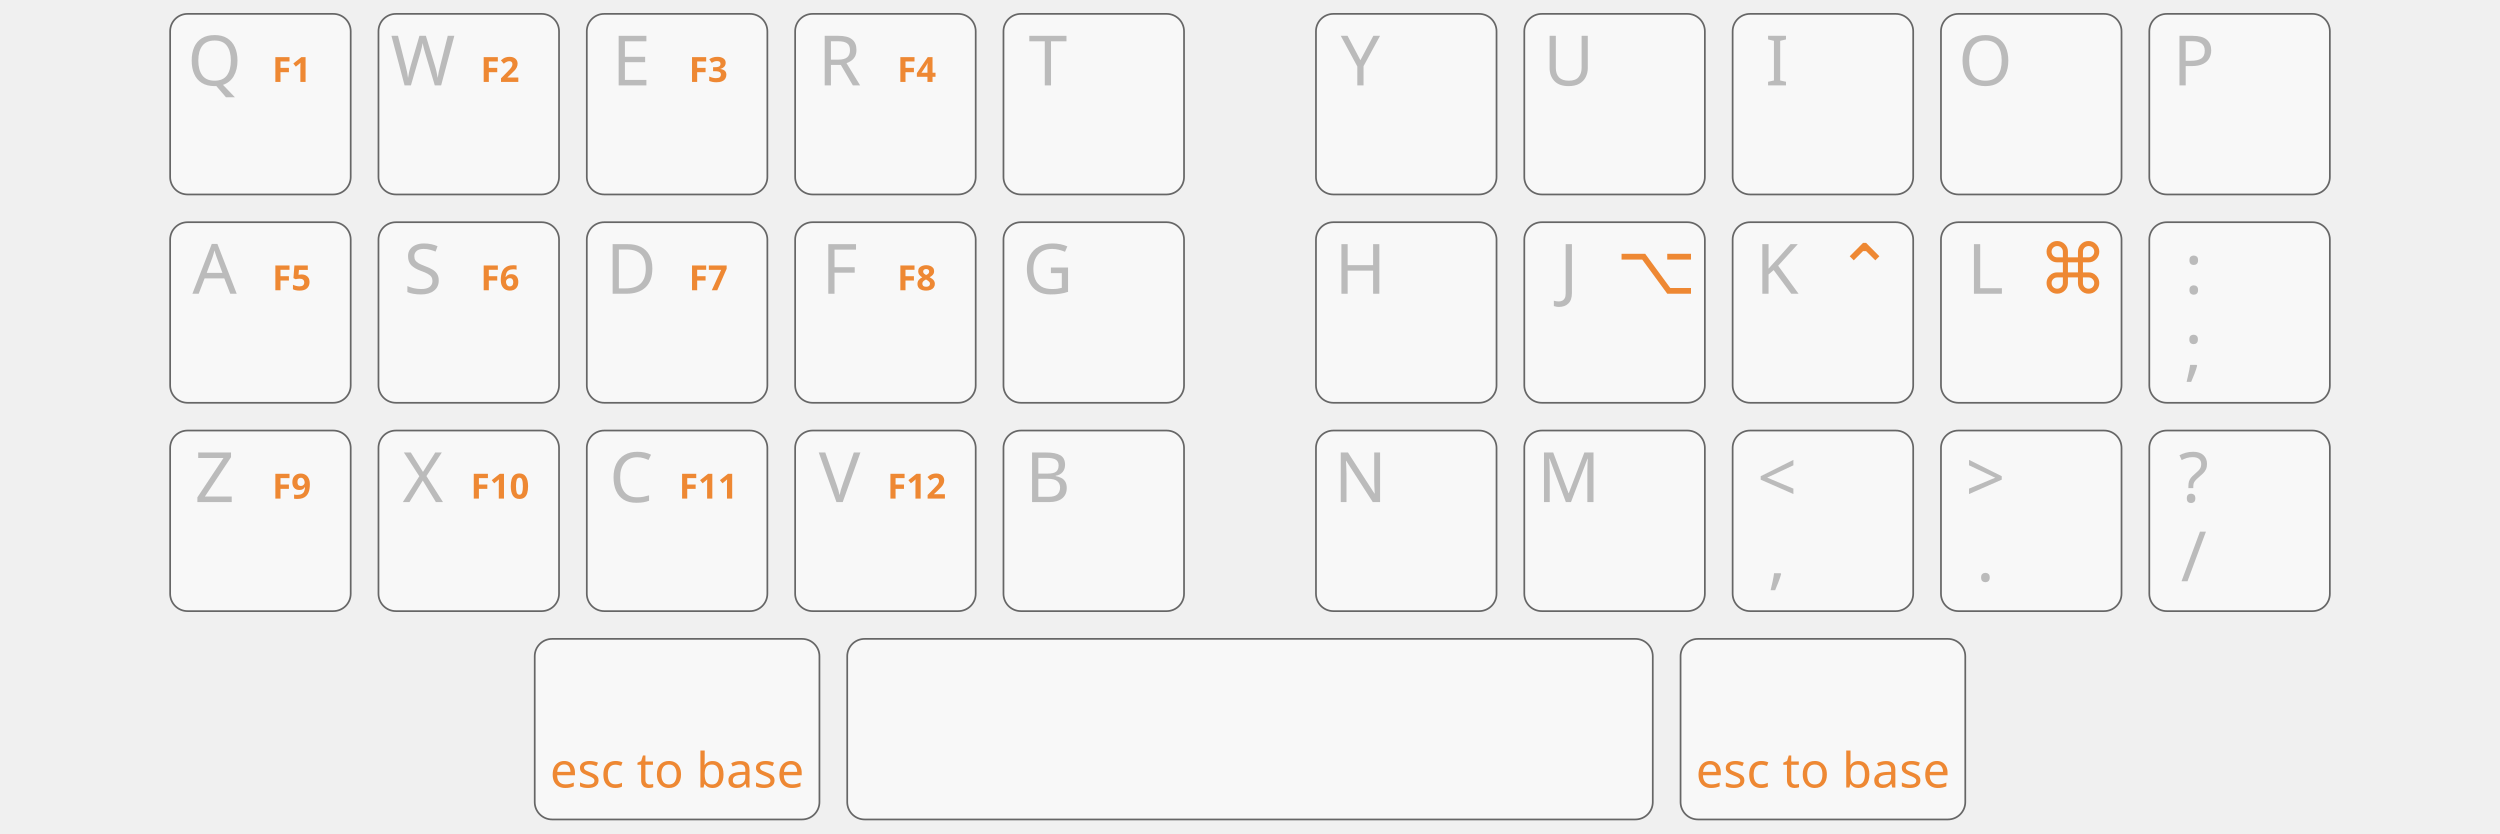
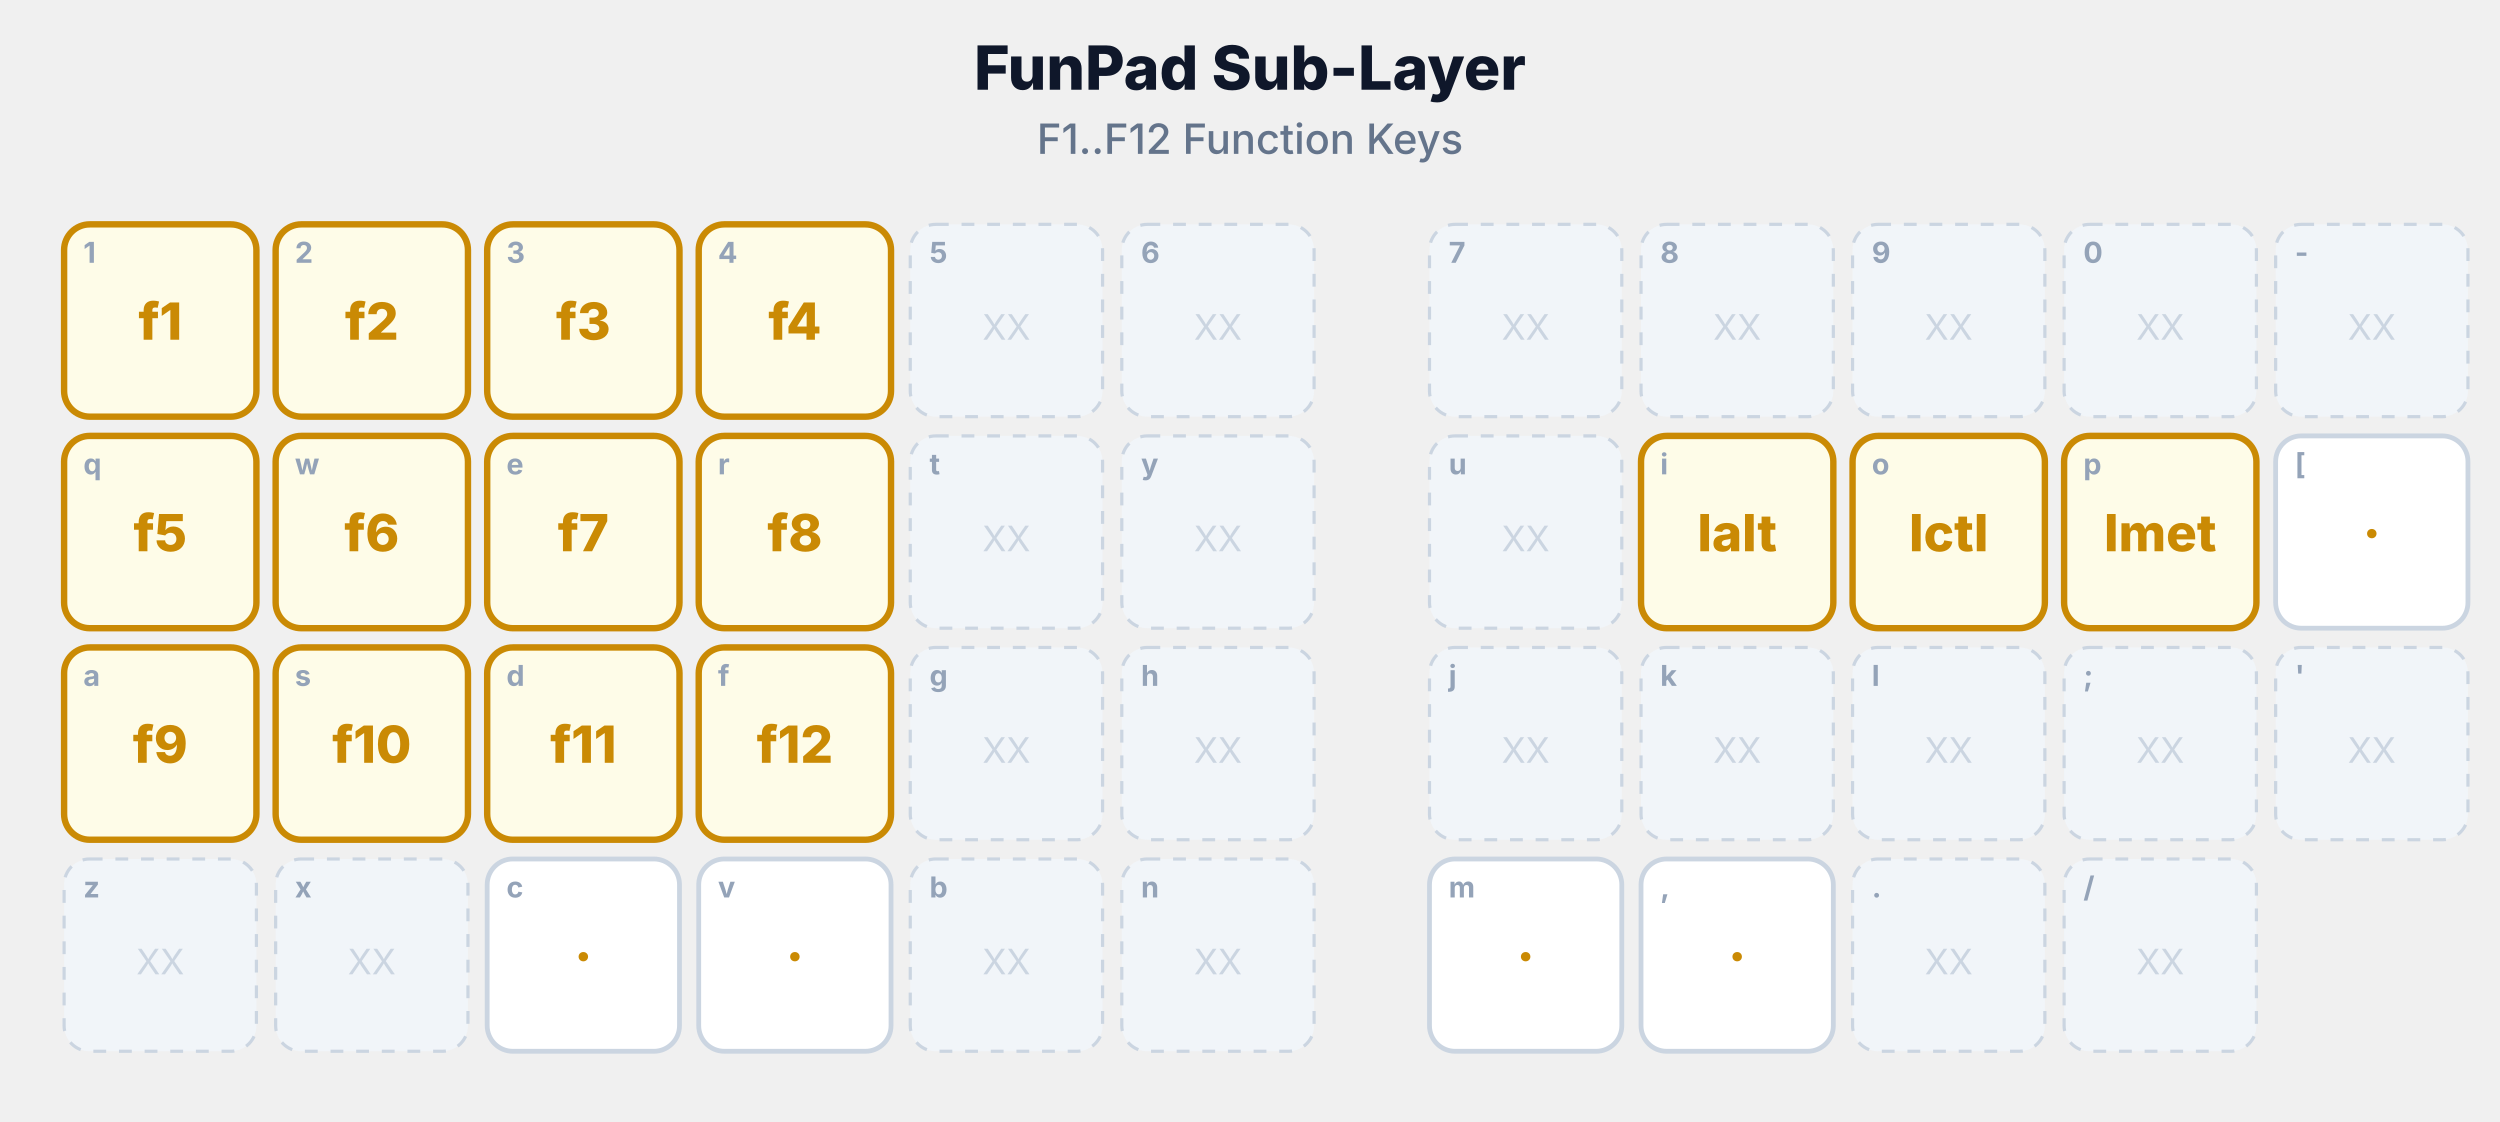
- <svg xmlns="http://www.w3.org/2000/svg" viewBox="90 60 720 240">
+ <svg xmlns="http://www.w3.org/2000/svg" viewBox="0 0 780 350">
  <style>
-     :root {
-       color-scheme: light dark;
-     }
-     rect {
-       fill: #f8f8f8;
-       stroke: #666;
-       stroke-width: .5px;
-     }
-     text {
-       fill: #bbb;
-       font: normal 20px sans-serif;
-       text-align: center;
-       text-anchor: middle;
-     }
-     .dualKey { fill: #ddd; transform: translateY(26px); }
- 
-     #row_AD { transform: translate(64px,  64px); }
-     #row_AC { transform: translate(64px, 124px); }
-     #row_AB { transform: translate(64px, 184px); }
-     #row_AA { transform: translate(64px, 244px); }
-     .left   { transform: translate(-15px, 0); }
-     .right  { transform: translate(+15px, 0); }
- 
-     .shortcut { font-size: 10px; transform: translate(-3px,  -1px); }
-     .layerSym { font-weight: normal; }
-     .layerMod { font-weight: bold; font-size: 14px; }
-     .layerNav { font-weight: bold; }
-     .right .layerNav { font-weight: normal; }
- 
-     .layerMod, .colorMod { fill: #333; }
-     .layerSym, .colorSym { fill: blue; }
-     .layerNav, .colorNav { fill: #e83; }
-     #row_AA    .level2   { fill: #333; }
- 
+     :root { color-scheme: light dark; }
+     rect.key { fill: #ffffff; stroke: #cbd5e1; stroke-width: 1.5px; rx: 8px; ry: 8px; }
+     rect.gap { fill: #f1f5f9; stroke: #cbd5e1; stroke-dasharray: 4 4; rx: 8px; ry: 8px; }
+     rect.active { fill: #fefce8; stroke: #ca8a04; stroke-width: 2px; rx: 8px; ry: 8px; }
+     text { font-family: system-ui, -apple-system, sans-serif; text-anchor: middle; }
+     text.title { font-size: 19px; font-weight: 800; fill: #0f172a; }
+     text.subtitle { font-size: 13px; font-weight: 500; fill: #64748b; }
+     text.phys { font-size: 9px; font-weight: 700; fill: #94a3b8; text-anchor: start; }
+     text.main { font-size: 16px; font-weight: 800; fill: #ca8a04; }
+     text.sub { font-size: 11px; font-weight: 600; fill: #64748b; }
+     text.dead { font-size: 11px; fill: #cbd5e1; }
    @media (prefers-color-scheme: dark) {
-       text                 { fill: #666; }
-       rect                 { fill: #444; }
-       .dualKey             { fill: #666; }
-       .layerMod, .colorMod { fill: #eee; }
-       .layerSym, .colorSym { fill: #99f; }
-       .layerNav, .colorNav { fill: #e83; }
-       #row_AA .level2      { fill: #ccc; }
+       rect.key { fill: #1e293b; stroke: #334155; }
+       rect.gap { fill: #0f172a; stroke: #334155; }
+       rect.active { fill: #422006; stroke: #facc15; }
+       text.title { fill: #f8fafc; }
+       text.subtitle { fill: #94a3b8; }
+       text.phys { fill: #64748b; }
+       text.main { fill: #facc15; }
+       text.sub { fill: #94a3b8; }
+       text.dead { fill: #475569; }
    }
  </style>
-   <g id="row_AD">
-     <g class="left">
-       <g transform="translate(90)">
-         <rect width="52" height="52" rx="5" ry="5" />
-         <text x="12.8" y="20.6" class="level2">Q</text>
-         <text x="38.0" y="20.6" class="layerNav shortcut">F1</text>
-       </g>
-       <g transform="translate(150)">
-         <rect width="52" height="52" rx="5" ry="5" />
-         <text x="12.8" y="20.6" class="level2">W</text>
-         <text x="38.0" y="20.6" class="layerNav shortcut">F2</text>
-       </g>
-       <g transform="translate(210)">
-         <rect width="52" height="52" rx="5" ry="5" />
-         <text x="12.8" y="20.6" class="level2">E</text>
-         <text x="38.0" y="20.6" class="layerNav shortcut">F3</text>
-       </g>
-       <g transform="translate(270)">
-         <rect width="52" height="52" rx="5" ry="5" />
-         <text x="12.8" y="20.6" class="level2">R</text>
-         <text x="38.0" y="20.6" class="layerNav shortcut">F4</text>
-       </g>
-       <g transform="translate(330)">
-         <rect width="52" height="52" rx="5" ry="5" />
-         <text x="12.8" y="20.6" class="level2">T</text>
-       </g>
-     </g>
-     <g class="right">
-       <g transform="translate(390)">
-         <rect width="52" height="52" rx="5" ry="5" />
-         <text x="12.8" y="20.6" class="level2">Y</text>
-       </g>
-       <g transform="translate(450)">
-         <rect width="52" height="52" rx="5" ry="5" />
-         <text x="12.8" y="20.6" class="level2">U</text>
-       </g>
-       <g transform="translate(510)">
-         <rect width="52" height="52" rx="5" ry="5" />
-         <text x="12.8" y="20.6" class="level2">I</text>
-       </g>
-       <g transform="translate(570)">
-         <rect width="52" height="52" rx="5" ry="5" />
-         <text x="12.8" y="20.6" class="level2">O</text>
-       </g>
-       <g transform="translate(630)">
-         <rect width="52" height="52" rx="5" ry="5" />
-         <text x="12.8" y="20.6" class="level2">P</text>
-       </g>
-     </g>
-   </g>
-   <g id="row_AC">
-     <g class="left">
-       <g transform="translate(90)">
-         <rect width="52" height="52" rx="5" ry="5" />
-         <text x="12.8" y="20.6" class="level2">A</text>
-         <text x="38.0" y="20.6" class="layerNav shortcut">F5</text>
-       </g>
-       <g transform="translate(150)">
-         <rect width="52" height="52" rx="5" ry="5" />
-         <text x="12.8" y="20.6" class="level2">S</text>
-         <text x="38.0" y="20.6" class="layerNav shortcut">F6</text>
-       </g>
-       <g transform="translate(210)">
-         <rect width="52" height="52" rx="5" ry="5" />
-         <text x="12.8" y="20.6" class="level2">D</text>
-         <text x="38.0" y="20.6" class="layerNav shortcut">F7</text>
-       </g>
-       <g transform="translate(270)">
-         <rect width="52" height="52" rx="5" ry="5" />
-         <text x="12.8" y="20.6" class="level2">F</text>
-         <text x="38.0" y="20.6" class="layerNav shortcut">F8</text>
-       </g>
-       <g transform="translate(330)">
-         <rect width="52" height="52" rx="5" ry="5" />
-         <text x="12.8" y="20.6" class="level2">G</text>
-       </g>
-     </g>
-     <g class="right">
-       <g transform="translate(390)">
-         <rect width="52" height="52" rx="5" ry="5" />
-         <text x="12.8" y="20.6" class="level2">H</text>
-       </g>
-       <g transform="translate(450)">
-         <rect width="52" height="52" rx="5" ry="5" />
-         <text x="12.8" y="20.6" class="level2">J</text>
-         <text x="38.0" y="20.6" class="layerNav">⌥</text>
-       </g>
-       <g transform="translate(510)">
-         <rect width="52" height="52" rx="5" ry="5" />
-         <text x="12.8" y="20.6" class="level2">K</text>
-         <text x="38.0" y="20.6" class="layerNav">⌃</text>
-       </g>
-       <g transform="translate(570)">
-         <rect width="52" height="52" rx="5" ry="5" />
-         <text x="12.8" y="20.6" class="level2">L</text>
-         <text x="38.0" y="20.6" class="layerNav">⌘</text>
-       </g>
-       <g transform="translate(630)">
-         <rect width="52" height="52" rx="5" ry="5" />
-         <text x="12.8" y="43.4" class="level1">;</text>
-         <text x="12.8" y="20.6" class="level2">:</text>
-       </g>
-     </g>
-   </g>
-   <g id="row_AB">
-     <g class="left">
-       <g transform="translate(90)">
-         <rect width="52" height="52" rx="5" ry="5" />
-         <g>
-           <text x="12.8" y="20.6" class="level2">Z</text>
-           <text x="38.0" y="20.6" class="layerNav shortcut">F9</text>
-         </g>
-       </g>
-       <g transform="translate(150)">
-         <rect width="52" height="52" rx="5" ry="5" />
-         <g>
-           <text x="12.8" y="20.6" class="level2">X</text>
-           <text x="38.0" y="20.6" class="layerNav shortcut">F10</text>
-         </g>
-       </g>
-       <g transform="translate(210)">
-         <rect width="52" height="52" rx="5" ry="5" />
-         <g>
-           <text x="12.8" y="20.6" class="level2">C</text>
-           <text x="38.0" y="20.6" class="layerNav shortcut">F11</text>
-         </g>
-       </g>
-       <g transform="translate(270)">
-         <rect width="52" height="52" rx="5" ry="5" />
-         <g>
-           <text x="12.8" y="20.6" class="level2">V</text>
-           <text x="38.0" y="20.6" class="layerNav shortcut">F12</text>
-         </g>
-       </g>
-       <g transform="translate(330)">
-         <rect width="52" height="52" rx="5" ry="5" />
-         <g>
-           <text x="12.8" y="20.6" class="level2">B</text>
-         </g>
-       </g>
-     </g>
-     <g class="right">
-       <g transform="translate(390)">
-         <rect width="52" height="52" rx="5" ry="5" />
-         <text x="12.8" y="20.6" class="level2">N</text>
-       </g>
-       <g transform="translate(450)">
-         <rect width="52" height="52" rx="5" ry="5" />
-         <text x="12.8" y="20.6" class="level2">M</text>
-       </g>
-       <g transform="translate(510)">
-         <rect width="52" height="52" rx="5" ry="5" />
-         <text x="12.8" y="43.4" class="level1">,</text>
-         <text x="12.8" y="20.6" class="level2">&lt;</text>
-       </g>
-       <g transform="translate(570)">
-         <rect width="52" height="52" rx="5" ry="5" />
-         <text x="12.8" y="43.4" class="level1">.</text>
-         <text x="12.8" y="20.6" class="level2">&gt;</text>
-       </g>
-       <g transform="translate(630)">
-         <rect width="52" height="52" rx="5" ry="5" />
-         <text x="12.8" y="43.4" class="level1">/</text>
-         <text x="12.8" y="20.6" class="level2">?</text>
-       </g>
-     </g>
-   </g>
-   <g id="row_AA">
-     <g transform="translate(180)">
-       <rect width="82" height="52" rx="5" ry="5" />
-       <text x="41" y="42.8" class="layerMod layerNav" style="font-weight: normal;">esc to base</text>
-     </g>
-     <g transform="translate(270)">
-       <rect width="232" height="52" rx="5" ry="5" />
-     </g>
-     <g transform="translate(510)">
-       <rect width="82" height="52" rx="5" ry="5" />
-       <text x="41" y="42.8" class="layerMod layerNav" style="font-weight: normal;">esc to base</text>
-     </g>
+   <text x="390" y="28" class="title">FunPad Sub-Layer</text>
+   <text x="390" y="48" class="subtitle">F1..F12 Function Keys</text>
+   <g transform="translate(20,70)">
+     <rect width="60" height="60" class="active" />
+     <text x="6" y="12" class="phys">1</text>
+     <text x="30" y="36" class="main">f1</text>
+   </g>
+   <g transform="translate(86,70)">
+     <rect width="60" height="60" class="active" />
+     <text x="6" y="12" class="phys">2</text>
+     <text x="30" y="36" class="main">f2</text>
+   </g>
+   <g transform="translate(152,70)">
+     <rect width="60" height="60" class="active" />
+     <text x="6" y="12" class="phys">3</text>
+     <text x="30" y="36" class="main">f3</text>
+   </g>
+   <g transform="translate(218,70)">
+     <rect width="60" height="60" class="active" />
+     <text x="6" y="12" class="phys">4</text>
+     <text x="30" y="36" class="main">f4</text>
+   </g>
+   <g transform="translate(284,70)">
+     <rect width="60" height="60" class="gap" />
+     <text x="6" y="12" class="phys">5</text>
+     <text x="30" y="36" class="dead">XX</text>
+   </g>
+   <g transform="translate(350,70)">
+     <rect width="60" height="60" class="gap" />
+     <text x="6" y="12" class="phys">6</text>
+     <text x="30" y="36" class="dead">XX</text>
+   </g>
+   <g transform="translate(446,70)">
+     <rect width="60" height="60" class="gap" />
+     <text x="6" y="12" class="phys">7</text>
+     <text x="30" y="36" class="dead">XX</text>
+   </g>
+   <g transform="translate(512,70)">
+     <rect width="60" height="60" class="gap" />
+     <text x="6" y="12" class="phys">8</text>
+     <text x="30" y="36" class="dead">XX</text>
+   </g>
+   <g transform="translate(578,70)">
+     <rect width="60" height="60" class="gap" />
+     <text x="6" y="12" class="phys">9</text>
+     <text x="30" y="36" class="dead">XX</text>
+   </g>
+   <g transform="translate(644,70)">
+     <rect width="60" height="60" class="gap" />
+     <text x="6" y="12" class="phys">0</text>
+     <text x="30" y="36" class="dead">XX</text>
+   </g>
+   <g transform="translate(710,70)">
+     <rect width="60" height="60" class="gap" />
+     <text x="6" y="12" class="phys">-</text>
+     <text x="30" y="36" class="dead">XX</text>
+   </g>
+   <g transform="translate(20,136)">
+     <rect width="60" height="60" class="active" />
+     <text x="6" y="12" class="phys">q</text>
+     <text x="30" y="36" class="main">f5</text>
+   </g>
+   <g transform="translate(86,136)">
+     <rect width="60" height="60" class="active" />
+     <text x="6" y="12" class="phys">w</text>
+     <text x="30" y="36" class="main">f6</text>
+   </g>
+   <g transform="translate(152,136)">
+     <rect width="60" height="60" class="active" />
+     <text x="6" y="12" class="phys">e</text>
+     <text x="30" y="36" class="main">f7</text>
+   </g>
+   <g transform="translate(218,136)">
+     <rect width="60" height="60" class="active" />
+     <text x="6" y="12" class="phys">r</text>
+     <text x="30" y="36" class="main">f8</text>
+   </g>
+   <g transform="translate(284,136)">
+     <rect width="60" height="60" class="gap" />
+     <text x="6" y="12" class="phys">t</text>
+     <text x="30" y="36" class="dead">XX</text>
+   </g>
+   <g transform="translate(350,136)">
+     <rect width="60" height="60" class="gap" />
+     <text x="6" y="12" class="phys">y</text>
+     <text x="30" y="36" class="dead">XX</text>
+   </g>
+   <g transform="translate(446,136)">
+     <rect width="60" height="60" class="gap" />
+     <text x="6" y="12" class="phys">u</text>
+     <text x="30" y="36" class="dead">XX</text>
+   </g>
+   <g transform="translate(512,136)">
+     <rect width="60" height="60" class="active" />
+     <text x="6" y="12" class="phys">i</text>
+     <text x="30" y="36" class="main">lalt</text>
+   </g>
+   <g transform="translate(578,136)">
+     <rect width="60" height="60" class="active" />
+     <text x="6" y="12" class="phys">o</text>
+     <text x="30" y="36" class="main">lctl</text>
+   </g>
+   <g transform="translate(644,136)">
+     <rect width="60" height="60" class="active" />
+     <text x="6" y="12" class="phys">p</text>
+     <text x="30" y="36" class="main">lmet</text>
+   </g>
+   <g transform="translate(710,136)">
+     <rect width="60" height="60" class="key" />
+     <text x="6" y="12" class="phys">[</text>
+     <text x="30" y="36" class="main">·</text>
+   </g>
+   <g transform="translate(20,202)">
+     <rect width="60" height="60" class="active" />
+     <text x="6" y="12" class="phys">a</text>
+     <text x="30" y="36" class="main">f9</text>
+   </g>
+   <g transform="translate(86,202)">
+     <rect width="60" height="60" class="active" />
+     <text x="6" y="12" class="phys">s</text>
+     <text x="30" y="36" class="main">f10</text>
+   </g>
+   <g transform="translate(152,202)">
+     <rect width="60" height="60" class="active" />
+     <text x="6" y="12" class="phys">d</text>
+     <text x="30" y="36" class="main">f11</text>
+   </g>
+   <g transform="translate(218,202)">
+     <rect width="60" height="60" class="active" />
+     <text x="6" y="12" class="phys">f</text>
+     <text x="30" y="36" class="main">f12</text>
+   </g>
+   <g transform="translate(284,202)">
+     <rect width="60" height="60" class="gap" />
+     <text x="6" y="12" class="phys">g</text>
+     <text x="30" y="36" class="dead">XX</text>
+   </g>
+   <g transform="translate(350,202)">
+     <rect width="60" height="60" class="gap" />
+     <text x="6" y="12" class="phys">h</text>
+     <text x="30" y="36" class="dead">XX</text>
+   </g>
+   <g transform="translate(446,202)">
+     <rect width="60" height="60" class="gap" />
+     <text x="6" y="12" class="phys">j</text>
+     <text x="30" y="36" class="dead">XX</text>
+   </g>
+   <g transform="translate(512,202)">
+     <rect width="60" height="60" class="gap" />
+     <text x="6" y="12" class="phys">k</text>
+     <text x="30" y="36" class="dead">XX</text>
+   </g>
+   <g transform="translate(578,202)">
+     <rect width="60" height="60" class="gap" />
+     <text x="6" y="12" class="phys">l</text>
+     <text x="30" y="36" class="dead">XX</text>
+   </g>
+   <g transform="translate(644,202)">
+     <rect width="60" height="60" class="gap" />
+     <text x="6" y="12" class="phys">;</text>
+     <text x="30" y="36" class="dead">XX</text>
+   </g>
+   <g transform="translate(710,202)">
+     <rect width="60" height="60" class="gap" />
+     <text x="6" y="12" class="phys">'</text>
+     <text x="30" y="36" class="dead">XX</text>
+   </g>
+   <g transform="translate(20,268)">
+     <rect width="60" height="60" class="gap" />
+     <text x="6" y="12" class="phys">z</text>
+     <text x="30" y="36" class="dead">XX</text>
+   </g>
+   <g transform="translate(86,268)">
+     <rect width="60" height="60" class="gap" />
+     <text x="6" y="12" class="phys">x</text>
+     <text x="30" y="36" class="dead">XX</text>
+   </g>
+   <g transform="translate(152,268)">
+     <rect width="60" height="60" class="key" />
+     <text x="6" y="12" class="phys">c</text>
+     <text x="30" y="36" class="main">·</text>
+   </g>
+   <g transform="translate(218,268)">
+     <rect width="60" height="60" class="key" />
+     <text x="6" y="12" class="phys">v</text>
+     <text x="30" y="36" class="main">·</text>
+   </g>
+   <g transform="translate(284,268)">
+     <rect width="60" height="60" class="gap" />
+     <text x="6" y="12" class="phys">b</text>
+     <text x="30" y="36" class="dead">XX</text>
+   </g>
+   <g transform="translate(350,268)">
+     <rect width="60" height="60" class="gap" />
+     <text x="6" y="12" class="phys">n</text>
+     <text x="30" y="36" class="dead">XX</text>
+   </g>
+   <g transform="translate(446,268)">
+     <rect width="60" height="60" class="key" />
+     <text x="6" y="12" class="phys">m</text>
+     <text x="30" y="36" class="main">·</text>
+   </g>
+   <g transform="translate(512,268)">
+     <rect width="60" height="60" class="key" />
+     <text x="6" y="12" class="phys">,</text>
+     <text x="30" y="36" class="main">·</text>
+   </g>
+   <g transform="translate(578,268)">
+     <rect width="60" height="60" class="gap" />
+     <text x="6" y="12" class="phys">.</text>
+     <text x="30" y="36" class="dead">XX</text>
+   </g>
+   <g transform="translate(644,268)">
+     <rect width="60" height="60" class="gap" />
+     <text x="6" y="12" class="phys">/</text>
+     <text x="30" y="36" class="dead">XX</text>
  </g>
</svg>
